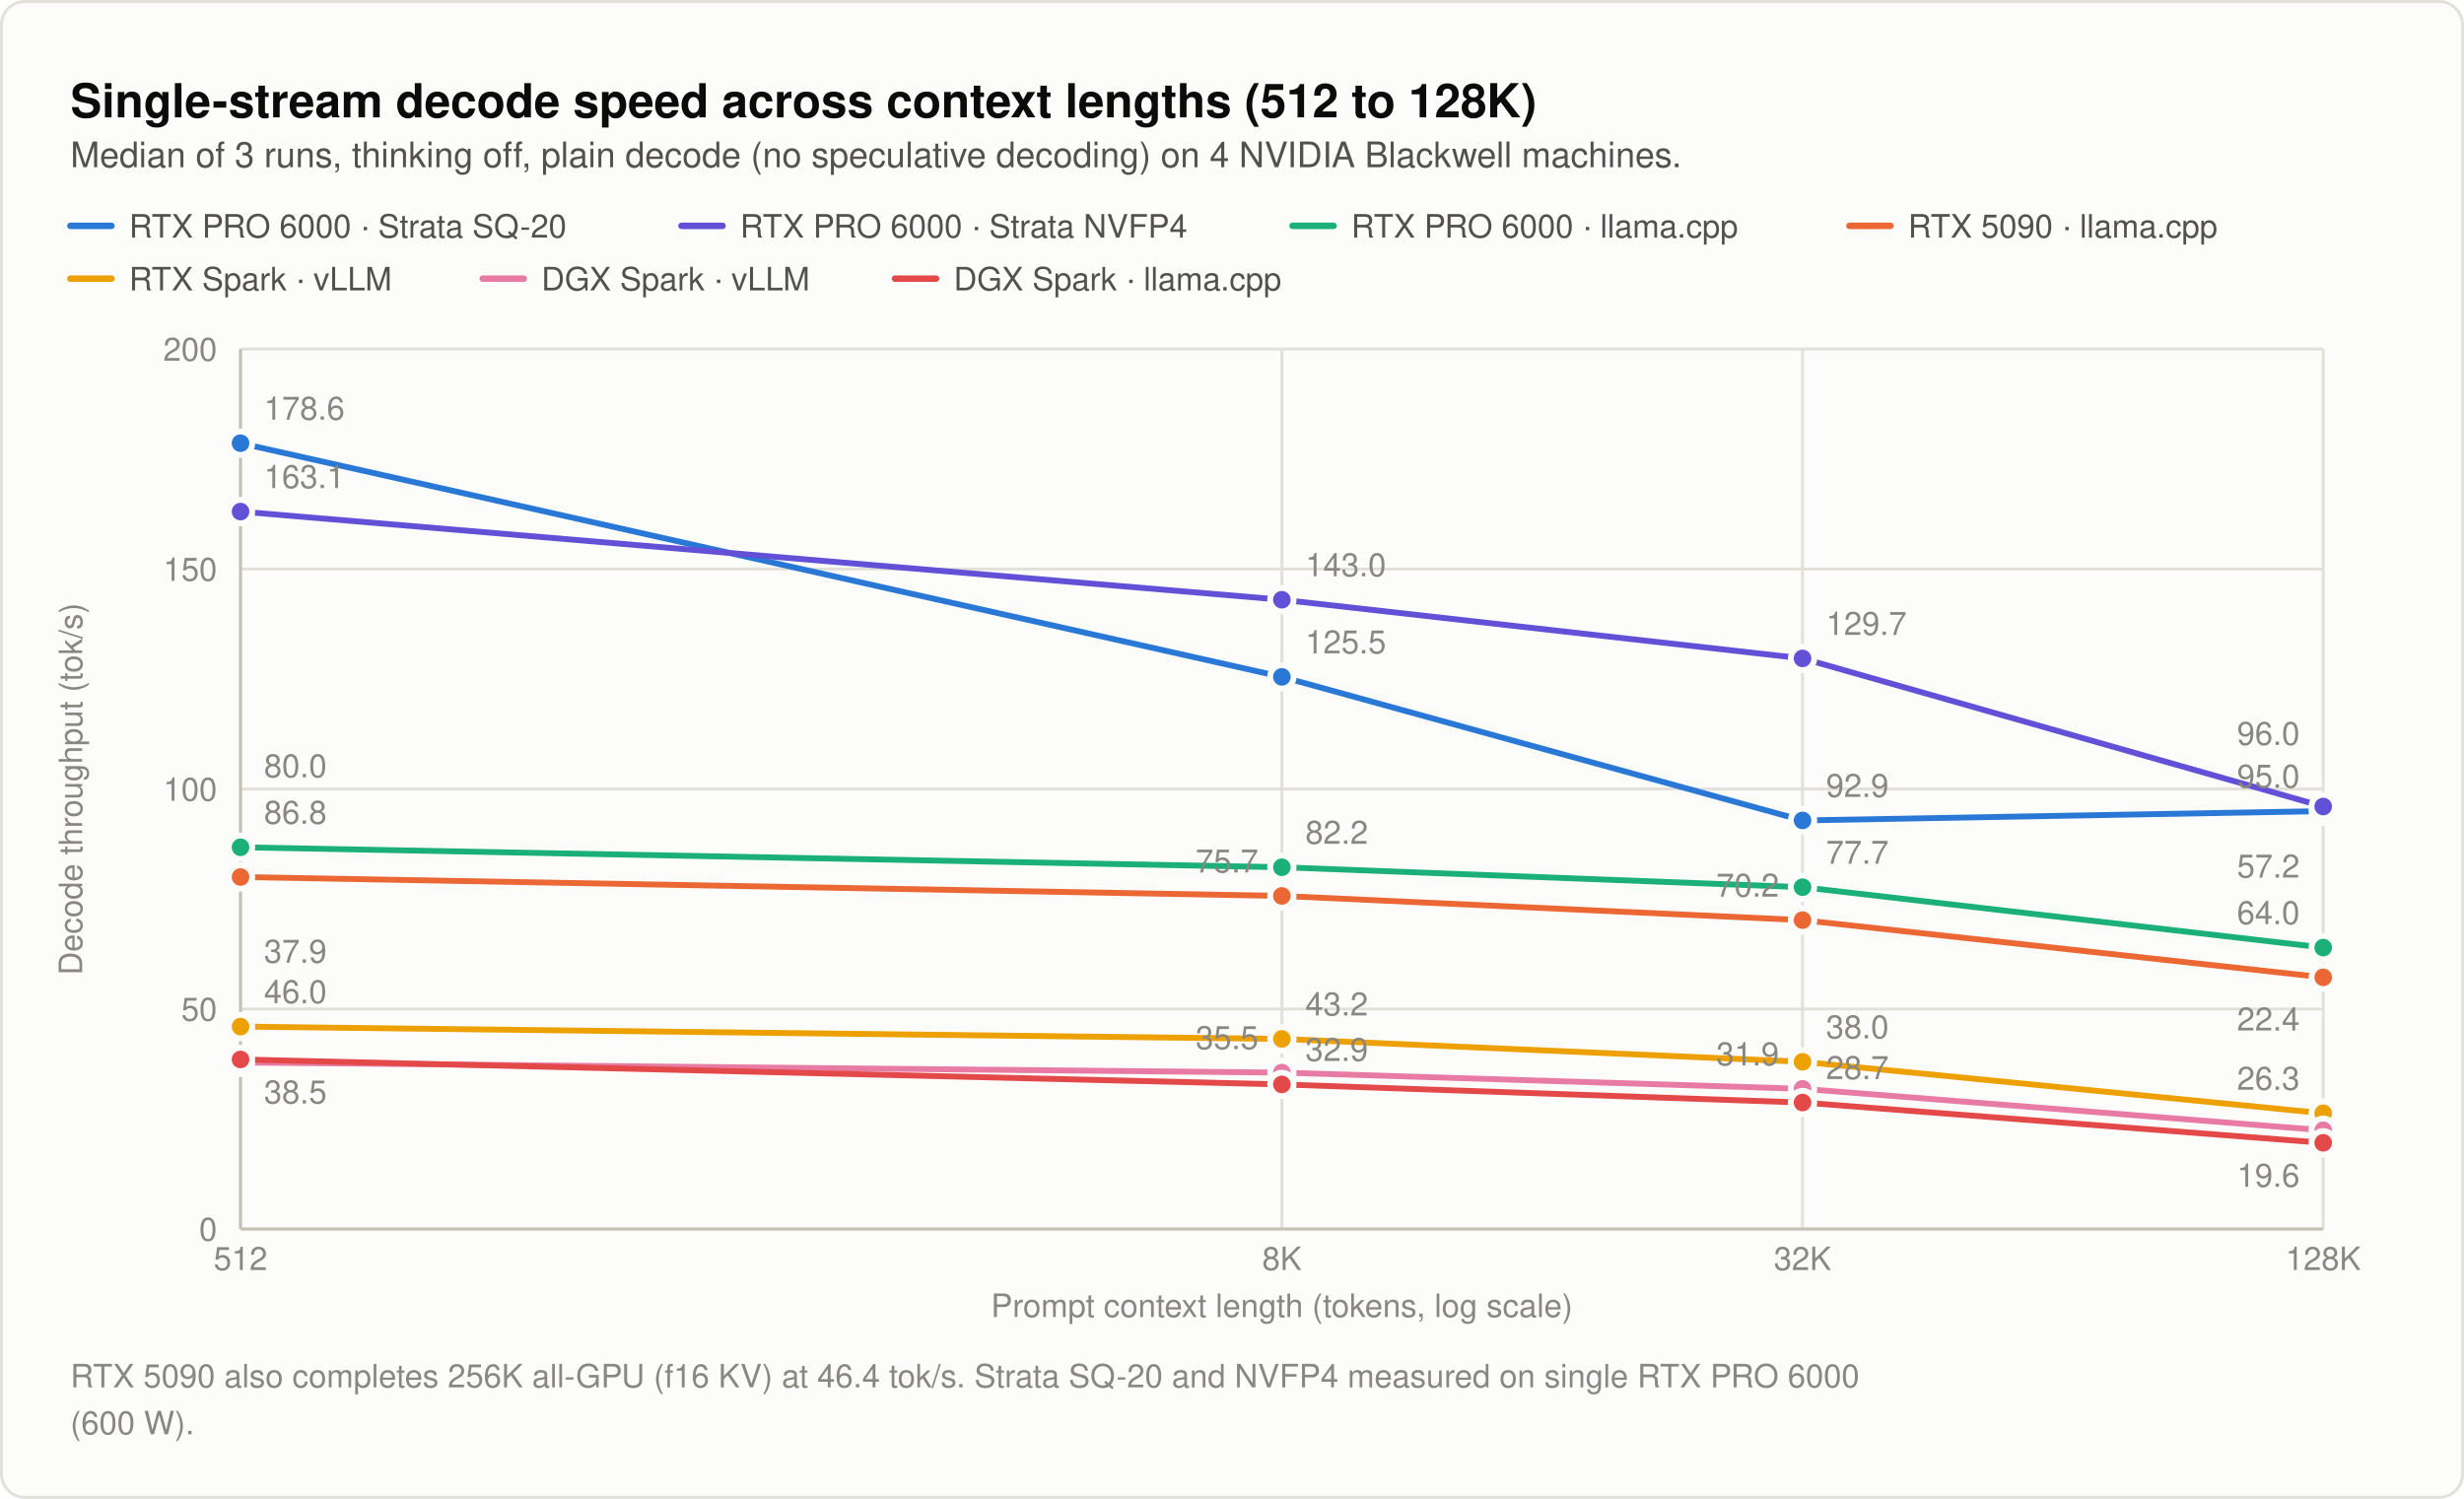
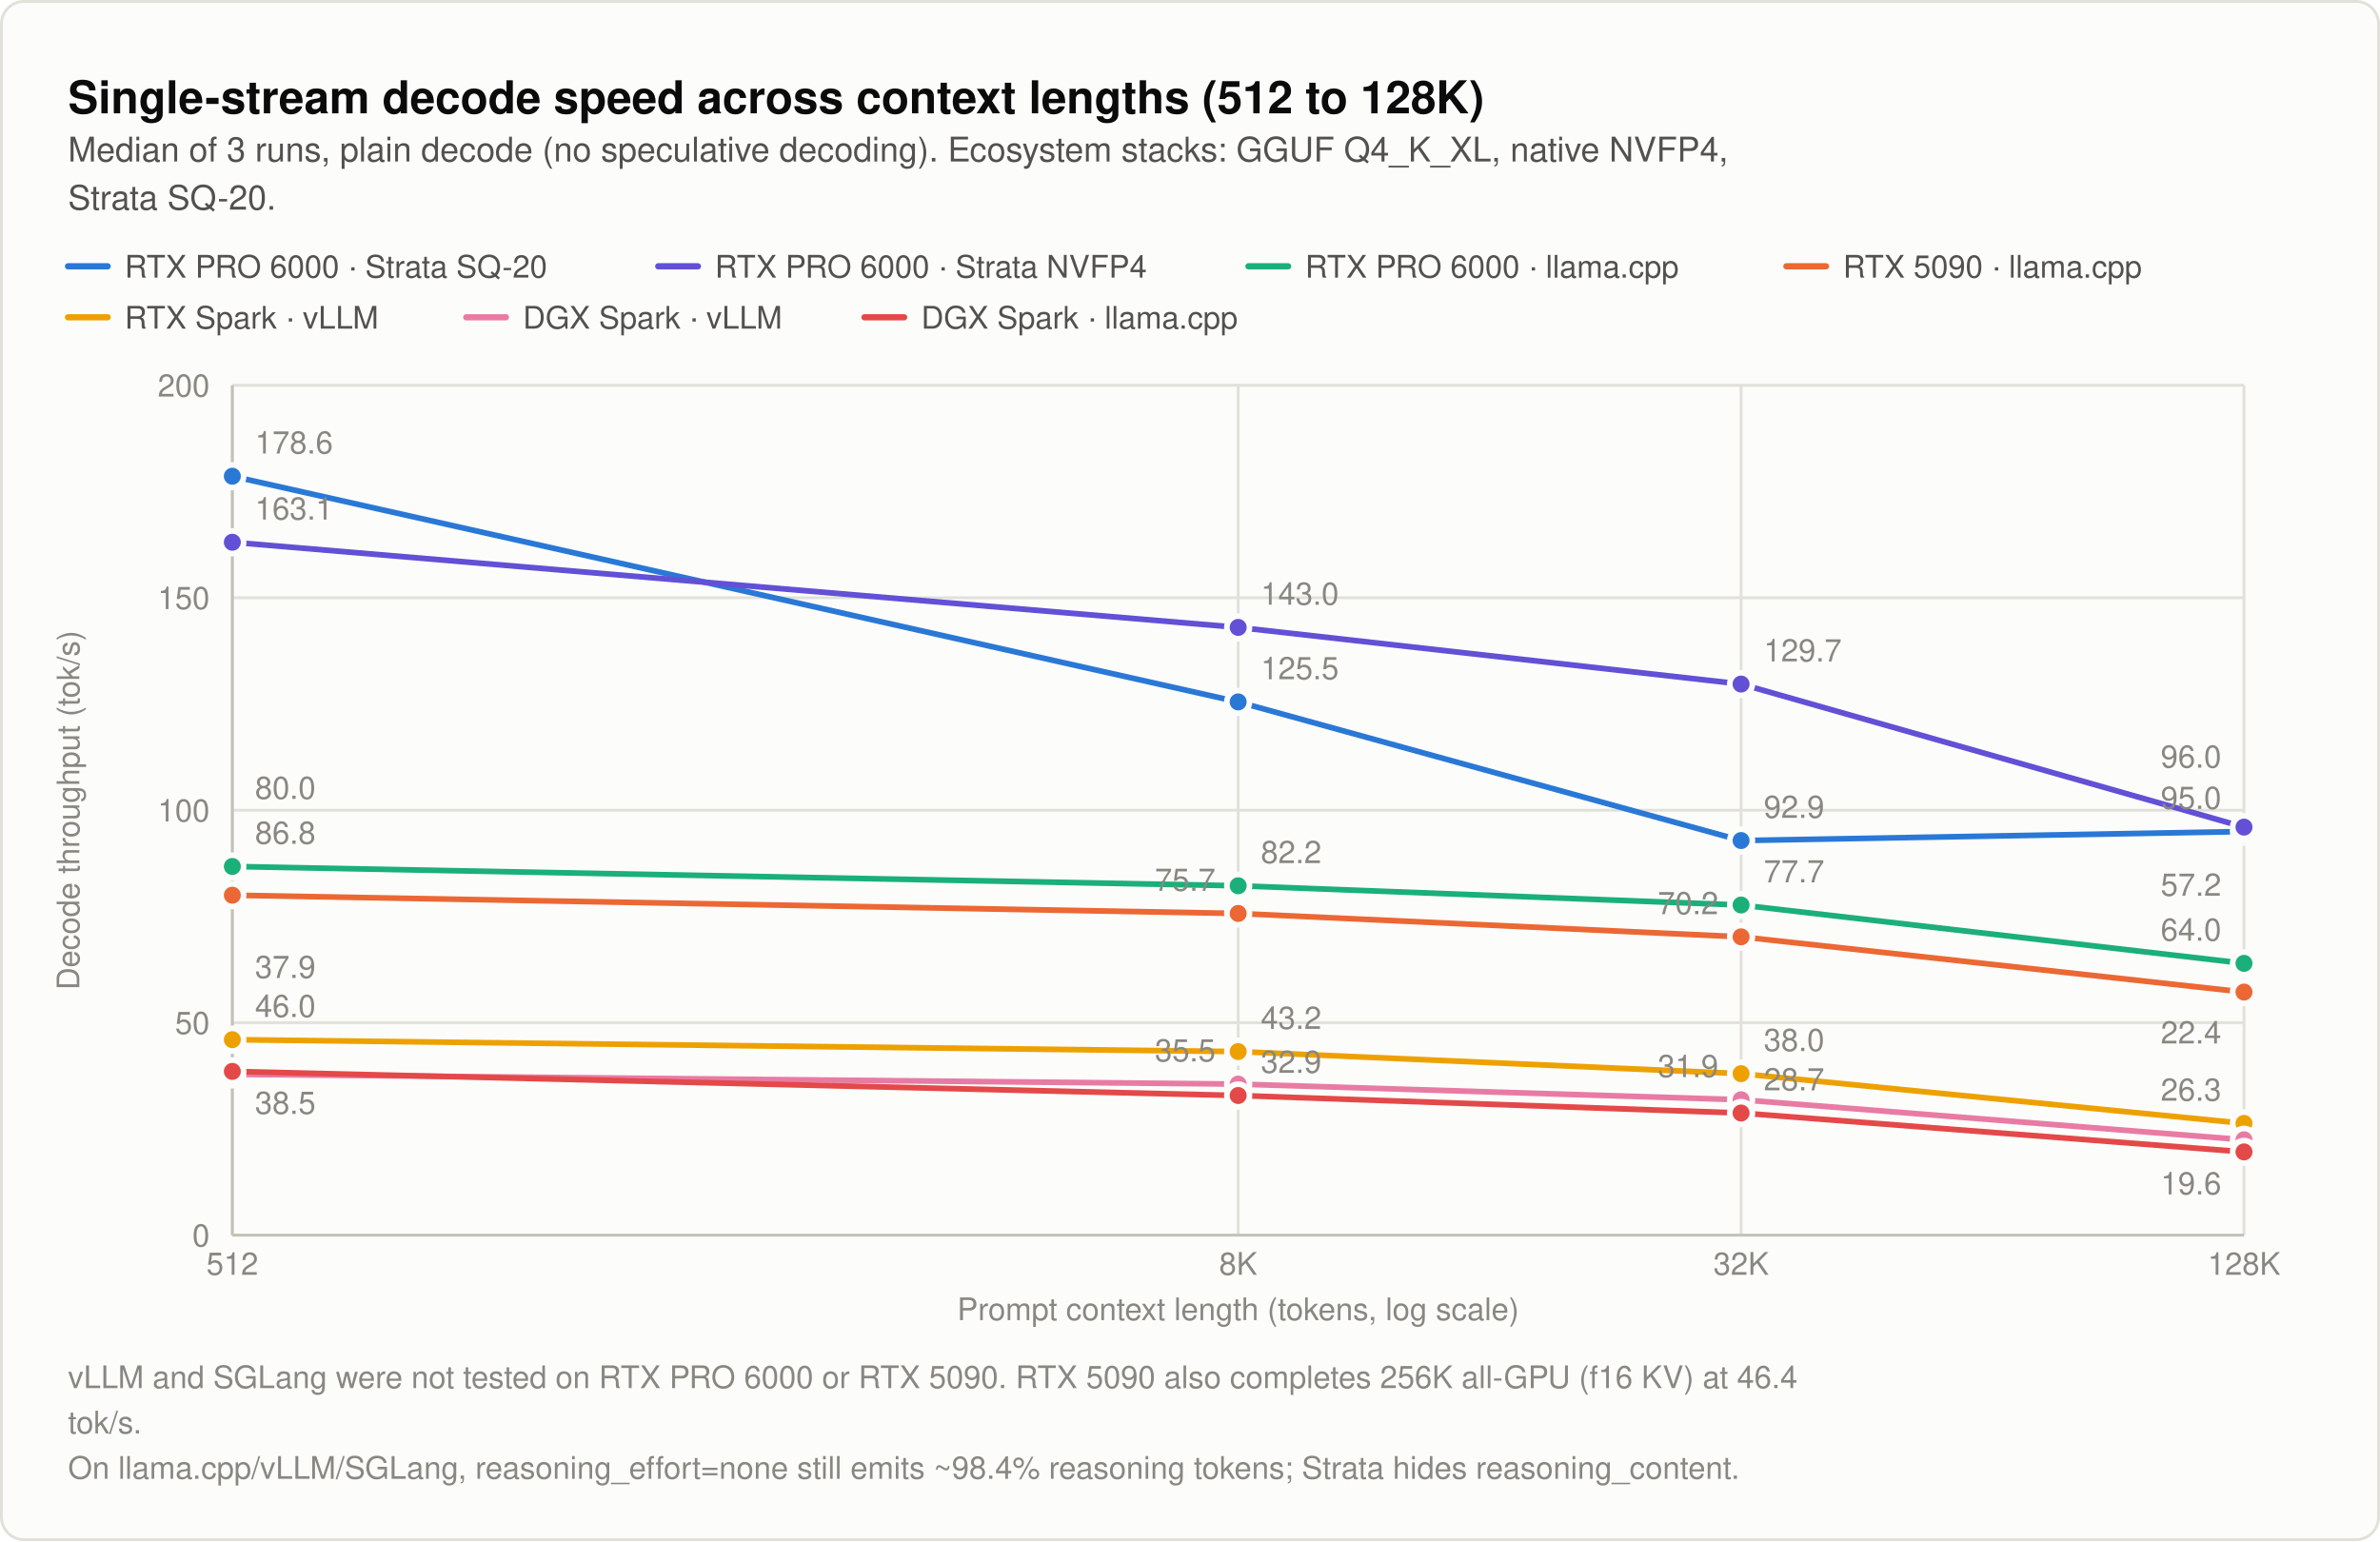
- <svg xmlns="http://www.w3.org/2000/svg" width="840" height="511" viewBox="0 0 840 511" role="img" aria-label="Single-stream decode speed across context lengths (512 to 128K) Median of 3 runs, thinking off, plain decode (no speculative decoding) on 4 NVIDIA Blackwell machines." font-family="system-ui, -apple-system, 'Segoe UI', Helvetica, Arial, sans-serif" data-x-scale="log" data-y-scale="linear">
-   <rect x="0.5" y="0.5" width="839" height="510" fill="#fcfcfb" rx="8" stroke="#e1e0d9" stroke-width="1" />
+ <svg xmlns="http://www.w3.org/2000/svg" width="840" height="544" viewBox="0 0 840 544" role="img" aria-label="Single-stream decode speed across context lengths (512 to 128K) Median of 3 runs, plain decode (no speculative decoding). Ecosystem stacks: GGUF Q4_K_XL, native NVFP4, Strata SQ-20." font-family="system-ui, -apple-system, 'Segoe UI', Helvetica, Arial, sans-serif" data-x-scale="log" data-y-scale="linear">
+   <rect x="0.5" y="0.5" width="839" height="543" fill="#fcfcfb" rx="8" stroke="#e1e0d9" stroke-width="1" />
  <text x="24" y="40" font-size="16" fill="#0b0b0b" font-weight="600">Single-stream decode speed across context lengths (512 to 128K)</text>
-   <text x="24" y="57" font-size="12" fill="#52514e">Median of 3 runs, thinking off, plain decode (no speculative decoding) on 4 NVIDIA Blackwell machines.</text>
-   <line x1="24" y1="77" x2="38" y2="77" stroke="#2a78d6" stroke-width="2.2" stroke-linecap="round" />
-   <text x="44" y="81" font-size="11" fill="#52514e">RTX PRO 6000 · Strata SQ-20</text>
-   <line x1="232.32" y1="77" x2="246.32" y2="77" stroke="#6250d6" stroke-width="2.2" stroke-linecap="round" />
-   <text x="252.32" y="81" font-size="11" fill="#52514e">RTX PRO 6000 · Strata NVFP4</text>
-   <line x1="440.64" y1="77" x2="454.64" y2="77" stroke="#1baf7a" stroke-width="2.2" stroke-linecap="round" />
-   <text x="460.64" y="81" font-size="11" fill="#52514e">RTX PRO 6000 · llama.cpp</text>
-   <line x1="630.48" y1="77" x2="644.48" y2="77" stroke="#eb6834" stroke-width="2.2" stroke-linecap="round" />
-   <text x="650.48" y="81" font-size="11" fill="#52514e">RTX 5090 · llama.cpp</text>
-   <line x1="24" y1="95" x2="38" y2="95" stroke="#eda100" stroke-width="2.2" stroke-linecap="round" />
-   <text x="44" y="99" font-size="11" fill="#52514e">RTX Spark · vLLM</text>
-   <line x1="164.56" y1="95" x2="178.56" y2="95" stroke="#e87ba4" stroke-width="2.2" stroke-linecap="round" />
-   <text x="184.56" y="99" font-size="11" fill="#52514e">DGX Spark · vLLM</text>
-   <line x1="305.12" y1="95" x2="319.12" y2="95" stroke="#e34948" stroke-width="2.2" stroke-linecap="round" />
-   <text x="325.12" y="99" font-size="11" fill="#52514e">DGX Spark · llama.cpp</text>
-   <line x1="82" y1="419" x2="792" y2="419" stroke="#e1e0d9" stroke-width="1" />
-   <text x="74" y="423" font-size="11" fill="#898781" text-anchor="end">0</text>
-   <line x1="82" y1="344" x2="792" y2="344" stroke="#e1e0d9" stroke-width="1" />
-   <text x="74" y="348" font-size="11" fill="#898781" text-anchor="end">50</text>
-   <line x1="82" y1="269" x2="792" y2="269" stroke="#e1e0d9" stroke-width="1" />
-   <text x="74" y="273" font-size="11" fill="#898781" text-anchor="end">100</text>
-   <line x1="82" y1="194" x2="792" y2="194" stroke="#e1e0d9" stroke-width="1" />
-   <text x="74" y="198" font-size="11" fill="#898781" text-anchor="end">150</text>
-   <line x1="82" y1="119" x2="792" y2="119" stroke="#e1e0d9" stroke-width="1" />
-   <text x="74" y="123" font-size="11" fill="#898781" text-anchor="end">200</text>
-   <line x1="82" y1="119" x2="82" y2="419" stroke="#e1e0d9" stroke-width="1" />
-   <text x="82" y="433" font-size="11" fill="#898781" text-anchor="middle">512</text>
-   <line x1="437" y1="119" x2="437" y2="419" stroke="#e1e0d9" stroke-width="1" />
-   <text x="437" y="433" font-size="11" fill="#898781" text-anchor="middle">8K</text>
-   <line x1="614.5" y1="119" x2="614.5" y2="419" stroke="#e1e0d9" stroke-width="1" />
-   <text x="614.5" y="433" font-size="11" fill="#898781" text-anchor="middle">32K</text>
-   <line x1="792" y1="119" x2="792" y2="419" stroke="#e1e0d9" stroke-width="1" />
-   <text x="792" y="433" font-size="11" fill="#898781" text-anchor="middle">128K</text>
-   <line x1="82" y1="119" x2="82" y2="419" stroke="#c3c2b7" stroke-width="1" />
-   <line x1="82" y1="419" x2="792" y2="419" stroke="#c3c2b7" stroke-width="1" />
-   <line x1="82" y1="151.1" x2="437" y2="230.77" stroke="#2a78d6" stroke-width="2" stroke-linecap="round" />
-   <line x1="437" y1="230.77" x2="614.5" y2="279.71" stroke="#2a78d6" stroke-width="2" stroke-linecap="round" />
-   <line x1="614.5" y1="279.71" x2="792" y2="276.53" stroke="#2a78d6" stroke-width="2" stroke-linecap="round" />
-   <circle cx="82" cy="151.1" r="4" fill="#2a78d6" stroke="#fcfcfb" stroke-width="2" />
-   <circle cx="437" cy="230.77" r="4" fill="#2a78d6" stroke="#fcfcfb" stroke-width="2" />
-   <circle cx="614.5" cy="279.71" r="4" fill="#2a78d6" stroke="#fcfcfb" stroke-width="2" />
-   <circle cx="792" cy="276.53" r="4" fill="#2a78d6" stroke="#fcfcfb" stroke-width="2" />
-   <line x1="82" y1="174.41" x2="437" y2="204.47" stroke="#6250d6" stroke-width="2" stroke-linecap="round" />
-   <line x1="437" y1="204.47" x2="614.5" y2="224.47" stroke="#6250d6" stroke-width="2" stroke-linecap="round" />
-   <line x1="614.5" y1="224.47" x2="792" y2="274.97" stroke="#6250d6" stroke-width="2" stroke-linecap="round" />
-   <circle cx="82" cy="174.41" r="4" fill="#6250d6" stroke="#fcfcfb" stroke-width="2" />
-   <circle cx="437" cy="204.47" r="4" fill="#6250d6" stroke="#fcfcfb" stroke-width="2" />
-   <circle cx="614.5" cy="224.47" r="4" fill="#6250d6" stroke="#fcfcfb" stroke-width="2" />
-   <circle cx="792" cy="274.97" r="4" fill="#6250d6" stroke="#fcfcfb" stroke-width="2" />
-   <line x1="82" y1="288.86" x2="437" y2="295.67" stroke="#1baf7a" stroke-width="2" stroke-linecap="round" />
-   <line x1="437" y1="295.67" x2="614.5" y2="302.47" stroke="#1baf7a" stroke-width="2" stroke-linecap="round" />
-   <line x1="614.5" y1="302.47" x2="792" y2="323.06" stroke="#1baf7a" stroke-width="2" stroke-linecap="round" />
-   <circle cx="82" cy="288.86" r="4" fill="#1baf7a" stroke="#fcfcfb" stroke-width="2" />
-   <circle cx="437" cy="295.67" r="4" fill="#1baf7a" stroke="#fcfcfb" stroke-width="2" />
-   <circle cx="614.5" cy="302.47" r="4" fill="#1baf7a" stroke="#fcfcfb" stroke-width="2" />
-   <circle cx="792" cy="323.06" r="4" fill="#1baf7a" stroke="#fcfcfb" stroke-width="2" />
-   <line x1="82" y1="299" x2="437" y2="305.45" stroke="#eb6834" stroke-width="2" stroke-linecap="round" />
-   <line x1="437" y1="305.45" x2="614.5" y2="313.7" stroke="#eb6834" stroke-width="2" stroke-linecap="round" />
-   <line x1="614.5" y1="313.7" x2="792" y2="333.2" stroke="#eb6834" stroke-width="2" stroke-linecap="round" />
-   <circle cx="82" cy="299" r="4" fill="#eb6834" stroke="#fcfcfb" stroke-width="2" />
-   <circle cx="437" cy="305.45" r="4" fill="#eb6834" stroke="#fcfcfb" stroke-width="2" />
-   <circle cx="614.5" cy="313.7" r="4" fill="#eb6834" stroke="#fcfcfb" stroke-width="2" />
-   <circle cx="792" cy="333.2" r="4" fill="#eb6834" stroke="#fcfcfb" stroke-width="2" />
-   <line x1="82" y1="350" x2="437" y2="354.2" stroke="#eda100" stroke-width="2" stroke-linecap="round" />
-   <line x1="437" y1="354.2" x2="614.5" y2="362" stroke="#eda100" stroke-width="2" stroke-linecap="round" />
-   <line x1="614.5" y1="362" x2="792" y2="379.55" stroke="#eda100" stroke-width="2" stroke-linecap="round" />
-   <circle cx="82" cy="350" r="4" fill="#eda100" stroke="#fcfcfb" stroke-width="2" />
-   <circle cx="437" cy="354.2" r="4" fill="#eda100" stroke="#fcfcfb" stroke-width="2" />
-   <circle cx="614.5" cy="362" r="4" fill="#eda100" stroke="#fcfcfb" stroke-width="2" />
-   <circle cx="792" cy="379.55" r="4" fill="#eda100" stroke="#fcfcfb" stroke-width="2" />
-   <line x1="82" y1="362.23" x2="437" y2="365.68" stroke="#e87ba4" stroke-width="2" stroke-linecap="round" />
-   <line x1="437" y1="365.68" x2="614.5" y2="371.21" stroke="#e87ba4" stroke-width="2" stroke-linecap="round" />
-   <line x1="614.5" y1="371.21" x2="792" y2="385.34" stroke="#e87ba4" stroke-width="2" stroke-linecap="round" />
-   <circle cx="82" cy="362.23" r="4" fill="#e87ba4" stroke="#fcfcfb" stroke-width="2" />
-   <circle cx="437" cy="365.68" r="4" fill="#e87ba4" stroke="#fcfcfb" stroke-width="2" />
-   <circle cx="614.5" cy="371.21" r="4" fill="#e87ba4" stroke="#fcfcfb" stroke-width="2" />
-   <circle cx="792" cy="385.34" r="4" fill="#e87ba4" stroke="#fcfcfb" stroke-width="2" />
-   <line x1="82" y1="361.2" x2="437" y2="369.71" stroke="#e34948" stroke-width="2" stroke-linecap="round" />
-   <line x1="437" y1="369.71" x2="614.5" y2="375.89" stroke="#e34948" stroke-width="2" stroke-linecap="round" />
-   <line x1="614.5" y1="375.89" x2="792" y2="389.62" stroke="#e34948" stroke-width="2" stroke-linecap="round" />
-   <circle cx="82" cy="361.2" r="4" fill="#e34948" stroke="#fcfcfb" stroke-width="2" />
-   <circle cx="437" cy="369.71" r="4" fill="#e34948" stroke="#fcfcfb" stroke-width="2" />
-   <circle cx="614.5" cy="375.89" r="4" fill="#e34948" stroke="#fcfcfb" stroke-width="2" />
-   <circle cx="792" cy="389.62" r="4" fill="#e34948" stroke="#fcfcfb" stroke-width="2" />
-   <text x="90" y="143.1" font-size="11" fill="#898781">178.6</text>
-   <text x="445" y="222.77" font-size="11" fill="#898781">125.5</text>
-   <text x="622.5" y="271.71" font-size="11" fill="#898781">92.9</text>
-   <text x="784" y="268.53" font-size="11" fill="#898781" text-anchor="end">95.0</text>
-   <text x="90" y="166.41" font-size="11" fill="#898781">163.1</text>
-   <text x="445" y="196.47" font-size="11" fill="#898781">143.0</text>
-   <text x="622.5" y="216.47" font-size="11" fill="#898781">129.7</text>
-   <text x="784" y="253.97" font-size="11" fill="#898781" text-anchor="end">96.0</text>
-   <text x="90" y="280.86" font-size="11" fill="#898781">86.8</text>
-   <text x="445" y="287.67" font-size="11" fill="#898781">82.2</text>
-   <text x="622.5" y="294.47" font-size="11" fill="#898781">77.7</text>
-   <text x="784" y="315.06" font-size="11" fill="#898781" text-anchor="end">64.0</text>
-   <text x="90" y="265" font-size="11" fill="#898781">80.0</text>
-   <text x="429" y="297.45" font-size="11" fill="#898781" text-anchor="end">75.7</text>
-   <text x="606.5" y="305.7" font-size="11" fill="#898781" text-anchor="end">70.2</text>
-   <text x="784" y="299.2" font-size="11" fill="#898781" text-anchor="end">57.2</text>
-   <text x="90" y="342" font-size="11" fill="#898781">46.0</text>
-   <text x="445" y="346.2" font-size="11" fill="#898781">43.2</text>
-   <text x="622.5" y="354" font-size="11" fill="#898781">38.0</text>
-   <text x="784" y="371.55" font-size="11" fill="#898781" text-anchor="end">26.3</text>
-   <text x="90" y="328.23" font-size="11" fill="#898781">37.9</text>
-   <text x="429" y="357.68" font-size="11" fill="#898781" text-anchor="end">35.5</text>
-   <text x="606.5" y="363.21" font-size="11" fill="#898781" text-anchor="end">31.9</text>
-   <text x="784" y="351.34" font-size="11" fill="#898781" text-anchor="end">22.4</text>
-   <text x="90" y="376.2" font-size="11" fill="#898781">38.5</text>
-   <text x="445" y="361.71" font-size="11" fill="#898781">32.9</text>
-   <text x="622.5" y="367.89" font-size="11" fill="#898781">28.7</text>
-   <text x="784" y="404.62" font-size="11" fill="#898781" text-anchor="end">19.6</text>
-   <text x="28" y="269" font-size="11" fill="#898781" text-anchor="middle" transform="rotate(-90 28 269)">Decode throughput (tok/s)</text>
-   <text x="437" y="449" font-size="11" fill="#898781" text-anchor="middle">Prompt context length (tokens, log scale)</text>
-   <text x="24" y="473" font-size="11" fill="#898781">RTX 5090 also completes 256K all-GPU (f16 KV) at 46.4 tok/s. Strata SQ-20 and NVFP4 measured on single RTX PRO 6000</text>
-   <text x="24" y="489" font-size="11" fill="#898781">(600 W).</text>
+   <text x="24" y="57" font-size="12" fill="#52514e">Median of 3 runs, plain decode (no speculative decoding). Ecosystem stacks: GGUF Q4_K_XL, native NVFP4,</text>
+   <text x="24" y="74" font-size="12" fill="#52514e">Strata SQ-20.</text>
+   <line x1="24" y1="94" x2="38" y2="94" stroke="#2a78d6" stroke-width="2.2" stroke-linecap="round" />
+   <text x="44" y="98" font-size="11" fill="#52514e">RTX PRO 6000 · Strata SQ-20</text>
+   <line x1="232.32" y1="94" x2="246.32" y2="94" stroke="#6250d6" stroke-width="2.2" stroke-linecap="round" />
+   <text x="252.32" y="98" font-size="11" fill="#52514e">RTX PRO 6000 · Strata NVFP4</text>
+   <line x1="440.64" y1="94" x2="454.64" y2="94" stroke="#1baf7a" stroke-width="2.2" stroke-linecap="round" />
+   <text x="460.64" y="98" font-size="11" fill="#52514e">RTX PRO 6000 · llama.cpp</text>
+   <line x1="630.48" y1="94" x2="644.48" y2="94" stroke="#eb6834" stroke-width="2.2" stroke-linecap="round" />
+   <text x="650.48" y="98" font-size="11" fill="#52514e">RTX 5090 · llama.cpp</text>
+   <line x1="24" y1="112" x2="38" y2="112" stroke="#eda100" stroke-width="2.2" stroke-linecap="round" />
+   <text x="44" y="116" font-size="11" fill="#52514e">RTX Spark · vLLM</text>
+   <line x1="164.56" y1="112" x2="178.56" y2="112" stroke="#e87ba4" stroke-width="2.2" stroke-linecap="round" />
+   <text x="184.56" y="116" font-size="11" fill="#52514e">DGX Spark · vLLM</text>
+   <line x1="305.12" y1="112" x2="319.12" y2="112" stroke="#e34948" stroke-width="2.2" stroke-linecap="round" />
+   <text x="325.12" y="116" font-size="11" fill="#52514e">DGX Spark · llama.cpp</text>
+   <line x1="82" y1="436" x2="792" y2="436" stroke="#e1e0d9" stroke-width="1" />
+   <text x="74" y="440" font-size="11" fill="#898781" text-anchor="end">0</text>
+   <line x1="82" y1="361" x2="792" y2="361" stroke="#e1e0d9" stroke-width="1" />
+   <text x="74" y="365" font-size="11" fill="#898781" text-anchor="end">50</text>
+   <line x1="82" y1="286" x2="792" y2="286" stroke="#e1e0d9" stroke-width="1" />
+   <text x="74" y="290" font-size="11" fill="#898781" text-anchor="end">100</text>
+   <line x1="82" y1="211" x2="792" y2="211" stroke="#e1e0d9" stroke-width="1" />
+   <text x="74" y="215" font-size="11" fill="#898781" text-anchor="end">150</text>
+   <line x1="82" y1="136" x2="792" y2="136" stroke="#e1e0d9" stroke-width="1" />
+   <text x="74" y="140" font-size="11" fill="#898781" text-anchor="end">200</text>
+   <line x1="82" y1="136" x2="82" y2="436" stroke="#e1e0d9" stroke-width="1" />
+   <text x="82" y="450" font-size="11" fill="#898781" text-anchor="middle">512</text>
+   <line x1="437" y1="136" x2="437" y2="436" stroke="#e1e0d9" stroke-width="1" />
+   <text x="437" y="450" font-size="11" fill="#898781" text-anchor="middle">8K</text>
+   <line x1="614.5" y1="136" x2="614.5" y2="436" stroke="#e1e0d9" stroke-width="1" />
+   <text x="614.5" y="450" font-size="11" fill="#898781" text-anchor="middle">32K</text>
+   <line x1="792" y1="136" x2="792" y2="436" stroke="#e1e0d9" stroke-width="1" />
+   <text x="792" y="450" font-size="11" fill="#898781" text-anchor="middle">128K</text>
+   <line x1="82" y1="136" x2="82" y2="436" stroke="#c3c2b7" stroke-width="1" />
+   <line x1="82" y1="436" x2="792" y2="436" stroke="#c3c2b7" stroke-width="1" />
+   <line x1="82" y1="168.1" x2="437" y2="247.77" stroke="#2a78d6" stroke-width="2" stroke-linecap="round" />
+   <line x1="437" y1="247.77" x2="614.5" y2="296.71" stroke="#2a78d6" stroke-width="2" stroke-linecap="round" />
+   <line x1="614.5" y1="296.71" x2="792" y2="293.53" stroke="#2a78d6" stroke-width="2" stroke-linecap="round" />
+   <circle cx="82" cy="168.1" r="4" fill="#2a78d6" stroke="#fcfcfb" stroke-width="2" />
+   <circle cx="437" cy="247.77" r="4" fill="#2a78d6" stroke="#fcfcfb" stroke-width="2" />
+   <circle cx="614.5" cy="296.71" r="4" fill="#2a78d6" stroke="#fcfcfb" stroke-width="2" />
+   <circle cx="792" cy="293.53" r="4" fill="#2a78d6" stroke="#fcfcfb" stroke-width="2" />
+   <line x1="82" y1="191.41" x2="437" y2="221.47" stroke="#6250d6" stroke-width="2" stroke-linecap="round" />
+   <line x1="437" y1="221.47" x2="614.5" y2="241.47" stroke="#6250d6" stroke-width="2" stroke-linecap="round" />
+   <line x1="614.5" y1="241.47" x2="792" y2="291.97" stroke="#6250d6" stroke-width="2" stroke-linecap="round" />
+   <circle cx="82" cy="191.41" r="4" fill="#6250d6" stroke="#fcfcfb" stroke-width="2" />
+   <circle cx="437" cy="221.47" r="4" fill="#6250d6" stroke="#fcfcfb" stroke-width="2" />
+   <circle cx="614.5" cy="241.47" r="4" fill="#6250d6" stroke="#fcfcfb" stroke-width="2" />
+   <circle cx="792" cy="291.97" r="4" fill="#6250d6" stroke="#fcfcfb" stroke-width="2" />
+   <line x1="82" y1="305.86" x2="437" y2="312.67" stroke="#1baf7a" stroke-width="2" stroke-linecap="round" />
+   <line x1="437" y1="312.67" x2="614.5" y2="319.47" stroke="#1baf7a" stroke-width="2" stroke-linecap="round" />
+   <line x1="614.5" y1="319.47" x2="792" y2="340.06" stroke="#1baf7a" stroke-width="2" stroke-linecap="round" />
+   <circle cx="82" cy="305.86" r="4" fill="#1baf7a" stroke="#fcfcfb" stroke-width="2" />
+   <circle cx="437" cy="312.67" r="4" fill="#1baf7a" stroke="#fcfcfb" stroke-width="2" />
+   <circle cx="614.5" cy="319.47" r="4" fill="#1baf7a" stroke="#fcfcfb" stroke-width="2" />
+   <circle cx="792" cy="340.06" r="4" fill="#1baf7a" stroke="#fcfcfb" stroke-width="2" />
+   <line x1="82" y1="316" x2="437" y2="322.45" stroke="#eb6834" stroke-width="2" stroke-linecap="round" />
+   <line x1="437" y1="322.45" x2="614.5" y2="330.7" stroke="#eb6834" stroke-width="2" stroke-linecap="round" />
+   <line x1="614.5" y1="330.7" x2="792" y2="350.2" stroke="#eb6834" stroke-width="2" stroke-linecap="round" />
+   <circle cx="82" cy="316" r="4" fill="#eb6834" stroke="#fcfcfb" stroke-width="2" />
+   <circle cx="437" cy="322.45" r="4" fill="#eb6834" stroke="#fcfcfb" stroke-width="2" />
+   <circle cx="614.5" cy="330.7" r="4" fill="#eb6834" stroke="#fcfcfb" stroke-width="2" />
+   <circle cx="792" cy="350.2" r="4" fill="#eb6834" stroke="#fcfcfb" stroke-width="2" />
+   <line x1="82" y1="367" x2="437" y2="371.2" stroke="#eda100" stroke-width="2" stroke-linecap="round" />
+   <line x1="437" y1="371.2" x2="614.5" y2="379" stroke="#eda100" stroke-width="2" stroke-linecap="round" />
+   <line x1="614.5" y1="379" x2="792" y2="396.55" stroke="#eda100" stroke-width="2" stroke-linecap="round" />
+   <circle cx="82" cy="367" r="4" fill="#eda100" stroke="#fcfcfb" stroke-width="2" />
+   <circle cx="437" cy="371.2" r="4" fill="#eda100" stroke="#fcfcfb" stroke-width="2" />
+   <circle cx="614.5" cy="379" r="4" fill="#eda100" stroke="#fcfcfb" stroke-width="2" />
+   <circle cx="792" cy="396.55" r="4" fill="#eda100" stroke="#fcfcfb" stroke-width="2" />
+   <line x1="82" y1="379.23" x2="437" y2="382.68" stroke="#e87ba4" stroke-width="2" stroke-linecap="round" />
+   <line x1="437" y1="382.68" x2="614.5" y2="388.21" stroke="#e87ba4" stroke-width="2" stroke-linecap="round" />
+   <line x1="614.5" y1="388.21" x2="792" y2="402.34" stroke="#e87ba4" stroke-width="2" stroke-linecap="round" />
+   <circle cx="82" cy="379.23" r="4" fill="#e87ba4" stroke="#fcfcfb" stroke-width="2" />
+   <circle cx="437" cy="382.68" r="4" fill="#e87ba4" stroke="#fcfcfb" stroke-width="2" />
+   <circle cx="614.5" cy="388.21" r="4" fill="#e87ba4" stroke="#fcfcfb" stroke-width="2" />
+   <circle cx="792" cy="402.34" r="4" fill="#e87ba4" stroke="#fcfcfb" stroke-width="2" />
+   <line x1="82" y1="378.2" x2="437" y2="386.71" stroke="#e34948" stroke-width="2" stroke-linecap="round" />
+   <line x1="437" y1="386.71" x2="614.5" y2="392.89" stroke="#e34948" stroke-width="2" stroke-linecap="round" />
+   <line x1="614.5" y1="392.89" x2="792" y2="406.62" stroke="#e34948" stroke-width="2" stroke-linecap="round" />
+   <circle cx="82" cy="378.2" r="4" fill="#e34948" stroke="#fcfcfb" stroke-width="2" />
+   <circle cx="437" cy="386.71" r="4" fill="#e34948" stroke="#fcfcfb" stroke-width="2" />
+   <circle cx="614.5" cy="392.89" r="4" fill="#e34948" stroke="#fcfcfb" stroke-width="2" />
+   <circle cx="792" cy="406.62" r="4" fill="#e34948" stroke="#fcfcfb" stroke-width="2" />
+   <text x="90" y="160.1" font-size="11" fill="#898781">178.6</text>
+   <text x="445" y="239.77" font-size="11" fill="#898781">125.5</text>
+   <text x="622.5" y="288.71" font-size="11" fill="#898781">92.9</text>
+   <text x="784" y="285.53" font-size="11" fill="#898781" text-anchor="end">95.0</text>
+   <text x="90" y="183.41" font-size="11" fill="#898781">163.1</text>
+   <text x="445" y="213.47" font-size="11" fill="#898781">143.0</text>
+   <text x="622.5" y="233.47" font-size="11" fill="#898781">129.7</text>
+   <text x="784" y="270.97" font-size="11" fill="#898781" text-anchor="end">96.0</text>
+   <text x="90" y="297.86" font-size="11" fill="#898781">86.8</text>
+   <text x="445" y="304.67" font-size="11" fill="#898781">82.2</text>
+   <text x="622.5" y="311.47" font-size="11" fill="#898781">77.7</text>
+   <text x="784" y="332.06" font-size="11" fill="#898781" text-anchor="end">64.0</text>
+   <text x="90" y="282" font-size="11" fill="#898781">80.0</text>
+   <text x="429" y="314.45" font-size="11" fill="#898781" text-anchor="end">75.7</text>
+   <text x="606.5" y="322.7" font-size="11" fill="#898781" text-anchor="end">70.2</text>
+   <text x="784" y="316.2" font-size="11" fill="#898781" text-anchor="end">57.2</text>
+   <text x="90" y="359" font-size="11" fill="#898781">46.0</text>
+   <text x="445" y="363.2" font-size="11" fill="#898781">43.2</text>
+   <text x="622.5" y="371" font-size="11" fill="#898781">38.0</text>
+   <text x="784" y="388.55" font-size="11" fill="#898781" text-anchor="end">26.3</text>
+   <text x="90" y="345.23" font-size="11" fill="#898781">37.9</text>
+   <text x="429" y="374.68" font-size="11" fill="#898781" text-anchor="end">35.5</text>
+   <text x="606.5" y="380.21" font-size="11" fill="#898781" text-anchor="end">31.9</text>
+   <text x="784" y="368.34" font-size="11" fill="#898781" text-anchor="end">22.4</text>
+   <text x="90" y="393.2" font-size="11" fill="#898781">38.5</text>
+   <text x="445" y="378.71" font-size="11" fill="#898781">32.9</text>
+   <text x="622.5" y="384.89" font-size="11" fill="#898781">28.7</text>
+   <text x="784" y="421.62" font-size="11" fill="#898781" text-anchor="end">19.6</text>
+   <text x="28" y="286" font-size="11" fill="#898781" text-anchor="middle" transform="rotate(-90 28 286)">Decode throughput (tok/s)</text>
+   <text x="437" y="466" font-size="11" fill="#898781" text-anchor="middle">Prompt context length (tokens, log scale)</text>
+   <text x="24" y="490" font-size="11" fill="#898781">vLLM and SGLang were not tested on RTX PRO 6000 or RTX 5090. RTX 5090 also completes 256K all-GPU (f16 KV) at 46.4</text>
+   <text x="24" y="506" font-size="11" fill="#898781">tok/s.</text>
+   <text x="24" y="522" font-size="11" fill="#898781">On llama.cpp/vLLM/SGLang, reasoning_effort=none still emits ~98.4% reasoning tokens; Strata hides reasoning_content.</text>
</svg>
